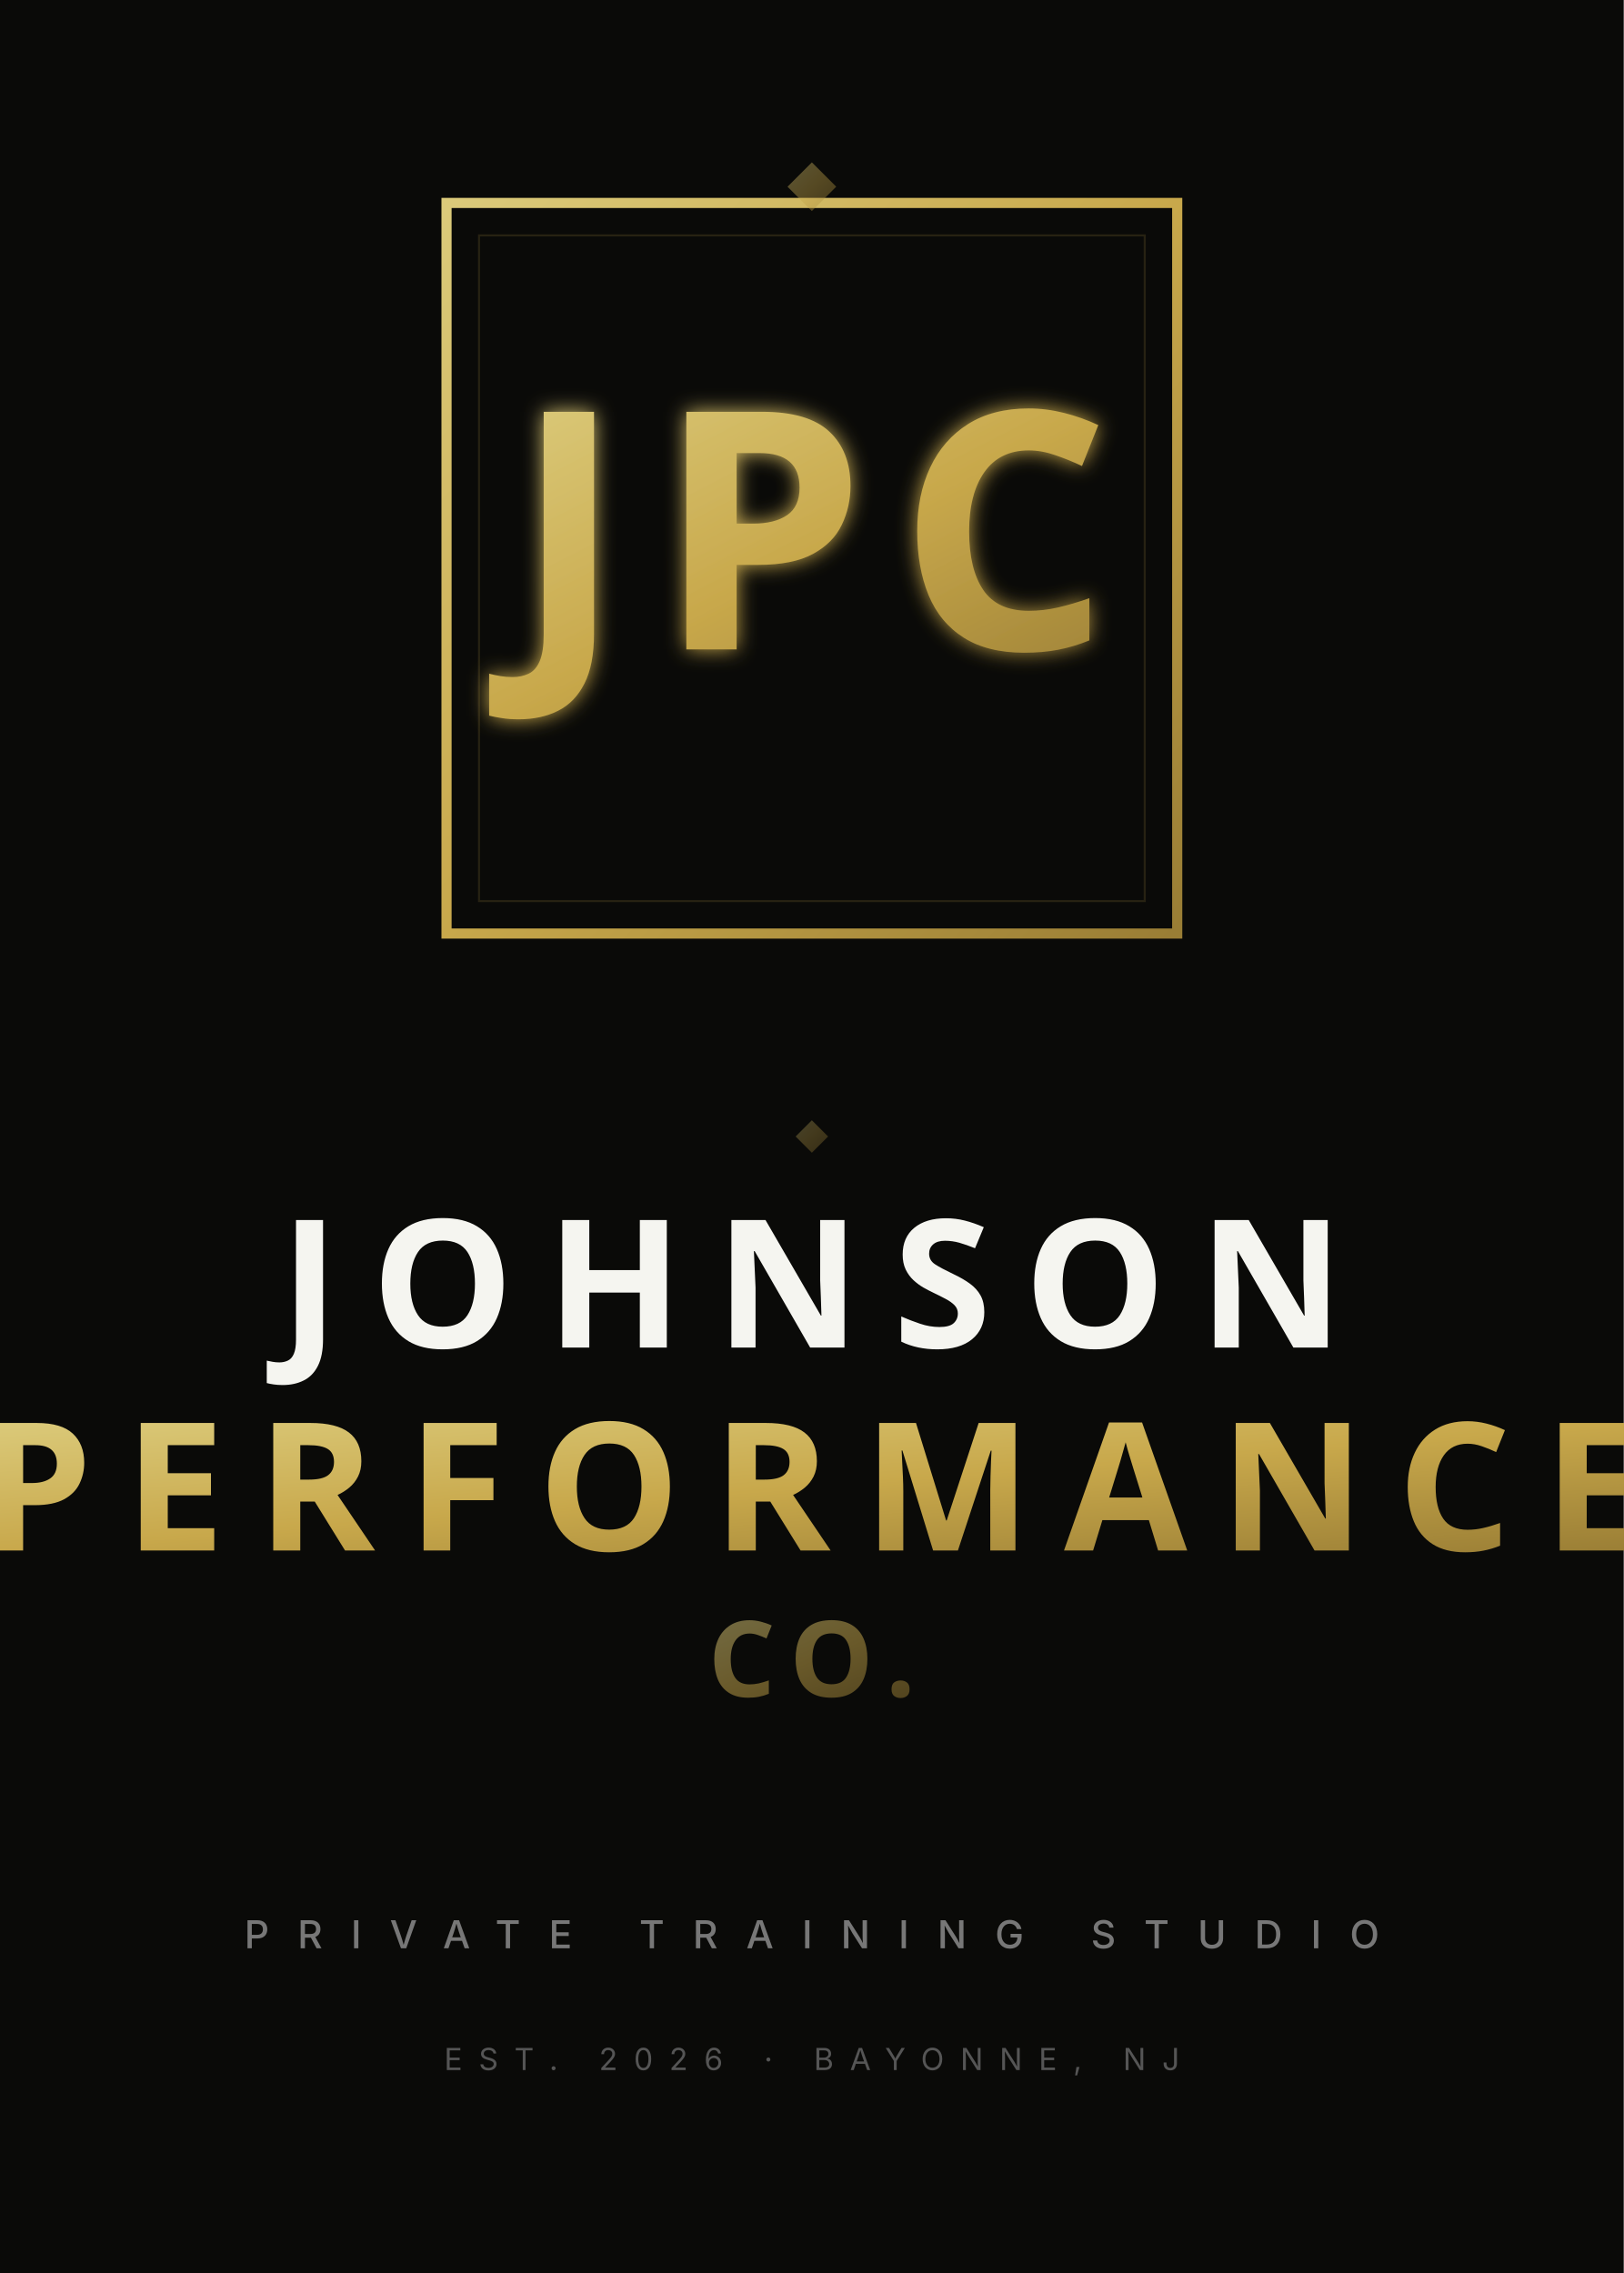
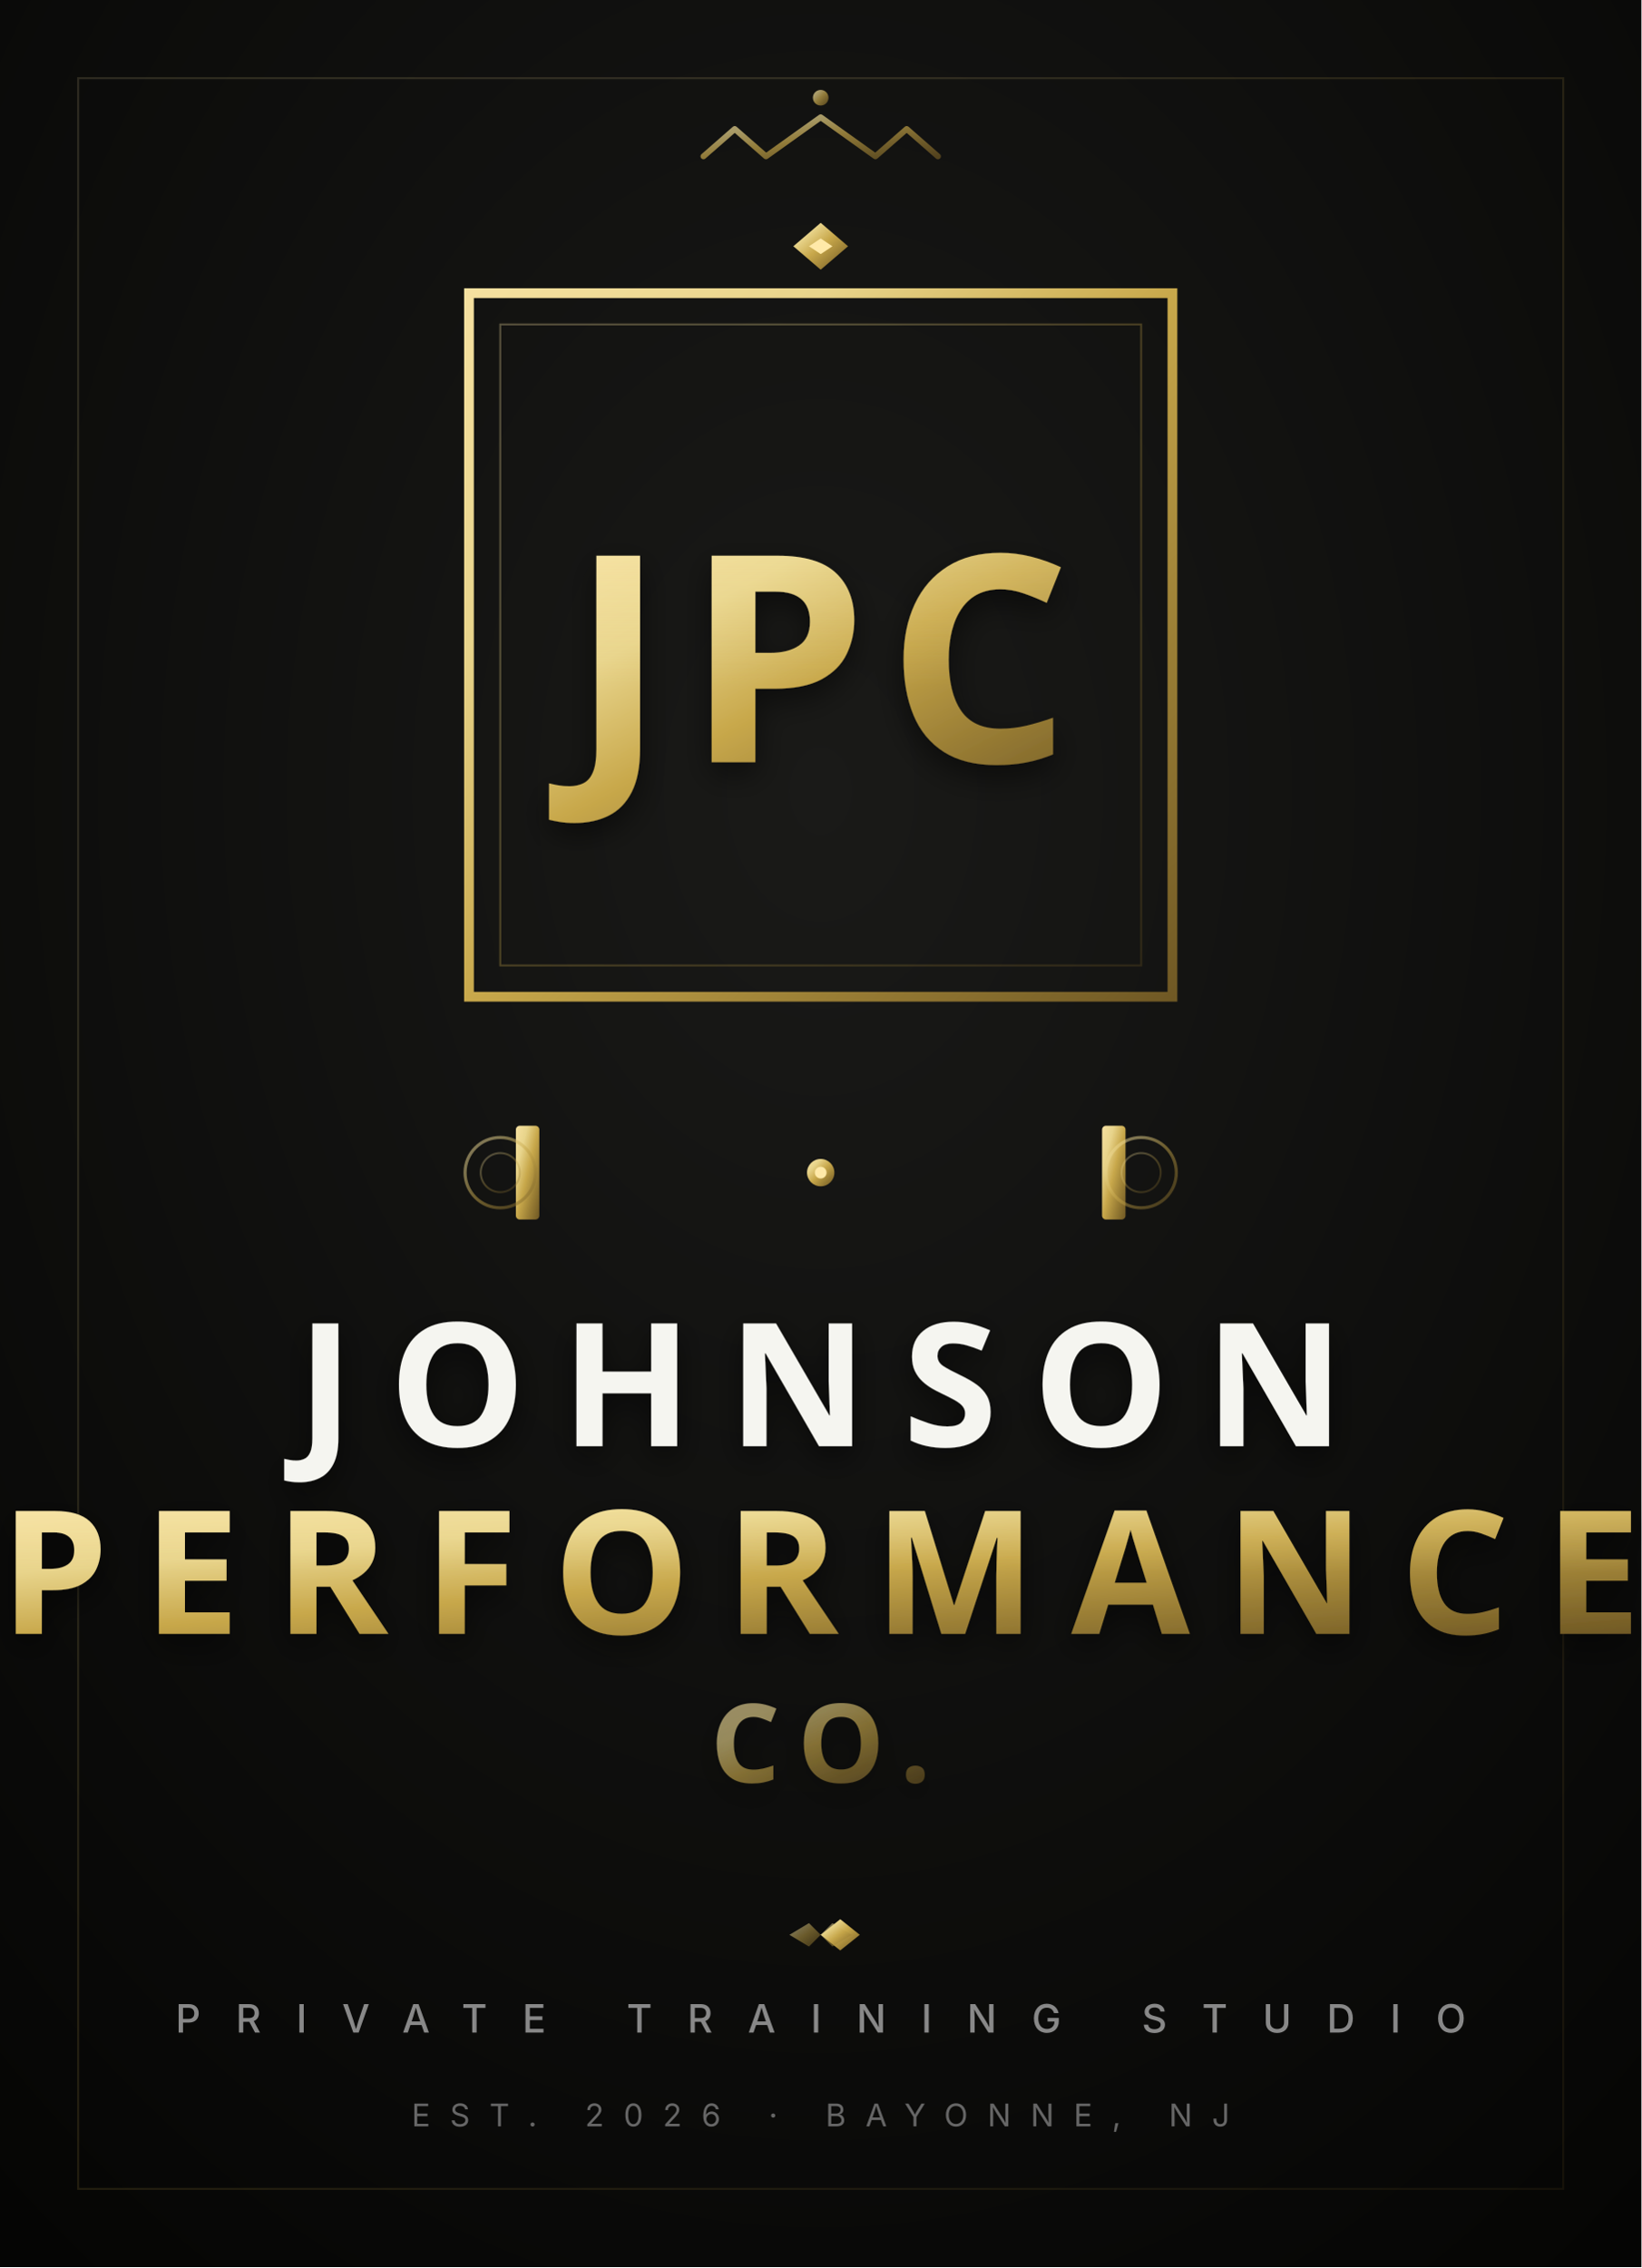
- <svg xmlns="http://www.w3.org/2000/svg" viewBox="0 0 400 560">
+ <svg xmlns="http://www.w3.org/2000/svg" viewBox="0 0 420 580">
  <defs>
-     <linearGradient id="gSt" x1="0%" y1="0%" x2="100%" y2="100%">
-       <stop offset="0%" style="stop-color:#DBCA7A" />
-       <stop offset="50%" style="stop-color:#C8A84B" />
-       <stop offset="100%" style="stop-color:#9A7E35" />
+     <linearGradient id="gMs" x1="0%" y1="0%" x2="100%" y2="100%">
+       <stop offset="0%" stop-color="#F5E0A0" />
+       <stop offset="25%" stop-color="#E8D48B" />
+       <stop offset="50%" stop-color="#C8A84B" />
+       <stop offset="75%" stop-color="#9A7E35" />
+       <stop offset="100%" stop-color="#6F5824" />
    </linearGradient>
-     <filter id="glowSt">
-       <feGaussianBlur stdDeviation="2.5" result="blur" />
-       <feMerge>
-         <feMergeNode in="blur" />
-         <feMergeNode in="SourceGraphic" />
-       </feMerge>
+     <linearGradient id="gShineS" x1="0%" y1="0%" x2="0%" y2="100%">
+       <stop offset="0%" stop-color="#FFF1B8" stop-opacity="0.5" />
+       <stop offset="50%" stop-color="#FFF1B8" stop-opacity="0" />
+     </linearGradient>
+     <radialGradient id="bgDs" cx="50%" cy="35%" r="80%">
+       <stop offset="0%" stop-color="#1A1A18" />
+       <stop offset="100%" stop-color="#050504" />
+     </radialGradient>
+     <filter id="dsS">
+       <feDropShadow dx="0" dy="3" stdDeviation="4" flood-color="#000" flood-opacity="0.5" />
    </filter>
  </defs>
-   <rect width="400" height="560" fill="#0A0A08" />
-   <rect x="110" y="50" width="180" height="180" fill="none" stroke="url(#gSt)" stroke-width="2.5" />
-   <rect x="118" y="58" width="164" height="164" fill="none" stroke="#C8A84B" stroke-width="0.5" opacity="0.15" />
-   <path d="M110,50 L140,50" stroke="url(#gSt)" stroke-width="4.5" fill="none" />
-   <path d="M110,50 L110,80" stroke="url(#gSt)" stroke-width="4.5" fill="none" />
-   <path d="M290,50 L260,50" stroke="url(#gSt)" stroke-width="4.5" fill="none" />
-   <path d="M290,50 L290,80" stroke="url(#gSt)" stroke-width="4.5" fill="none" />
-   <path d="M110,230 L140,230" stroke="url(#gSt)" stroke-width="4.5" fill="none" />
-   <path d="M110,230 L110,200" stroke="url(#gSt)" stroke-width="4.5" fill="none" />
-   <path d="M290,230 L260,230" stroke="url(#gSt)" stroke-width="4.5" fill="none" />
-   <path d="M290,230 L290,200" stroke="url(#gSt)" stroke-width="4.5" fill="none" />
-   <polygon points="200,40 206,46 200,52 194,46" fill="url(#gSt)" opacity="0.4" />
-   <text x="200" y="160" font-family="'Barlow Condensed', 'Arial Narrow', sans-serif" font-size="82" font-weight="800" fill="url(#gSt)" text-anchor="middle" letter-spacing="8" filter="url(#glowSt)">JPC</text>
-   <line x1="140" y1="280" x2="185" y2="280" stroke="url(#gSt)" stroke-width="0.8" opacity="0.3" />
-   <polygon points="200,276 204,280 200,284 196,280" fill="url(#gSt)" opacity="0.3" />
-   <line x1="215" y1="280" x2="260" y2="280" stroke="url(#gSt)" stroke-width="0.8" opacity="0.3" />
-   <text x="200" y="332" font-family="'Barlow Condensed', 'Arial Narrow', sans-serif" font-size="44" font-weight="800" fill="#F5F5F0" text-anchor="middle" letter-spacing="8">JOHNSON</text>
-   <text x="200" y="382" font-family="'Barlow Condensed', 'Arial Narrow', sans-serif" font-size="44" font-weight="800" fill="url(#gSt)" text-anchor="middle" letter-spacing="8">PERFORMANCE</text>
-   <text x="200" y="418" font-family="'Barlow Condensed', 'Arial Narrow', sans-serif" font-size="26" font-weight="700" fill="url(#gSt)" text-anchor="middle" letter-spacing="4" opacity="0.5">CO.</text>
-   <line x1="130" y1="450" x2="270" y2="450" stroke="url(#gSt)" stroke-width="0.5" opacity="0.2" />
-   <text x="200" y="480" font-family="'Inter', sans-serif" font-size="9.5" fill="#777" text-anchor="middle" letter-spacing="7" font-weight="500">PRIVATE TRAINING STUDIO</text>
-   <text x="200" y="510" font-family="'Inter', sans-serif" font-size="7.5" fill="#555" text-anchor="middle" letter-spacing="4" font-weight="400">EST. 2026  ·  BAYONNE, NJ</text>
+   <rect width="420" height="580" fill="url(#bgDs)" />
+   <rect x="20" y="20" width="380" height="540" fill="none" stroke="url(#gMs)" stroke-width="0.5" opacity="0.15" />
+   <g transform="translate(210,40)" opacity="0.7">
+     <path d="M-30,0 L-22,-7 L-14,0 L0,-10 L14,0 L22,-7 L30,0" fill="none" stroke="url(#gMs)" stroke-width="1.5" stroke-linecap="round" stroke-linejoin="round" />
+     <circle cx="0" cy="-15" r="2" fill="url(#gMs)" />
+   </g>
+   <g transform="translate(120,75)">
+     <rect x="0" y="0" width="180" height="180" fill="none" stroke="url(#gMs)" stroke-width="2.5" />
+     <rect x="8" y="8" width="164" height="164" fill="none" stroke="url(#gMs)" stroke-width="0.5" opacity="0.3" />
+     <g stroke="url(#gMs)" stroke-width="5" fill="none">
+       <path d="M0,0 L32,0" />
+       <path d="M0,0 L0,32" />
+       <path d="M180,0 L148,0" />
+       <path d="M180,0 L180,32" />
+       <path d="M0,180 L32,180" />
+       <path d="M0,180 L0,148" />
+       <path d="M180,180 L148,180" />
+       <path d="M180,180 L180,148" />
+     </g>
+     <g transform="translate(90,-12)">
+       <polygon points="0,-6 7,0 0,6 -7,0" fill="url(#gMs)" />
+       <polygon points="0,-2 3,0 0,2 -3,0" fill="#FFE9A8" />
+     </g>
+     <g filter="url(#dsS)">
+       <text x="90" y="120" font-family="'Barlow Condensed', 'Arial Narrow', sans-serif" font-size="74" font-weight="800" fill="url(#gMs)" text-anchor="middle" letter-spacing="5">JPC</text>
+       <text x="90" y="120" font-family="'Barlow Condensed', 'Arial Narrow', sans-serif" font-size="74" font-weight="800" fill="url(#gShineS)" text-anchor="middle" letter-spacing="5" opacity="0.4">JPC</text>
+     </g>
+   </g>
+   <g transform="translate(210,300)">
+     <g transform="translate(-70,0)">
+       <rect x="-8" y="-12" width="6" height="24" rx="1" fill="url(#gMs)" />
+       <circle cx="-12" cy="0" r="9" fill="none" stroke="url(#gMs)" stroke-width="0.8" opacity="0.5" />
+       <circle cx="-12" cy="0" r="5" fill="none" stroke="url(#gMs)" stroke-width="0.5" opacity="0.3" />
+     </g>
+     <line x1="-65" y1="0" x2="-12" y2="0" stroke="url(#gMs)" stroke-width="2" />
+     <circle cx="0" cy="0" r="3.5" fill="url(#gMs)" />
+     <circle cx="0" cy="0" r="1.5" fill="#FFE9A8" />
+     <line x1="12" y1="0" x2="65" y2="0" stroke="url(#gMs)" stroke-width="2" />
+     <g transform="translate(70,0)">
+       <rect x="2" y="-12" width="6" height="24" rx="1" fill="url(#gMs)" />
+       <circle cx="12" cy="0" r="9" fill="none" stroke="url(#gMs)" stroke-width="0.8" opacity="0.5" />
+       <circle cx="12" cy="0" r="5" fill="none" stroke="url(#gMs)" stroke-width="0.5" opacity="0.3" />
+     </g>
+   </g>
+   <g filter="url(#dsS)">
+     <text x="210" y="370" font-family="'Barlow Condensed', 'Arial Narrow', sans-serif" font-size="44" font-weight="800" fill="#F5F5F0" text-anchor="middle" letter-spacing="9">JOHNSON</text>
+     <text x="210" y="418" font-family="'Barlow Condensed', 'Arial Narrow', sans-serif" font-size="44" font-weight="800" fill="url(#gMs)" text-anchor="middle" letter-spacing="9">PERFORMANCE</text>
+     <text x="210" y="418" font-family="'Barlow Condensed', 'Arial Narrow', sans-serif" font-size="44" font-weight="800" fill="url(#gShineS)" text-anchor="middle" letter-spacing="9" opacity="0.4">PERFORMANCE</text>
+     <text x="210" y="456" font-family="'Barlow Condensed', 'Arial Narrow', sans-serif" font-size="28" font-weight="700" fill="url(#gMs)" text-anchor="middle" letter-spacing="5" opacity="0.6">CO.</text>
+   </g>
+   <g transform="translate(210,495)">
+     <line x1="-90" y1="0" x2="-15" y2="0" stroke="url(#gMs)" stroke-width="0.5" opacity="0.4" />
+     <polygon points="-8,0 -3,-3 0,0 -3,3" fill="url(#gMs)" opacity="0.5" />
+     <polygon points="0,0 5,-4 10,0 5,4" fill="url(#gMs)" />
+     <polygon points="8,0 3,-3 0,0 3,3" fill="url(#gMs)" opacity="0.5" />
+     <line x1="15" y1="0" x2="90" y2="0" stroke="url(#gMs)" stroke-width="0.5" opacity="0.4" />
+   </g>
+   <text x="210" y="520" font-family="'Inter', sans-serif" font-size="10" fill="#888" text-anchor="middle" letter-spacing="9" font-weight="500">PRIVATE TRAINING STUDIO</text>
+   <text x="210" y="544" font-family="'Inter', sans-serif" font-size="8" fill="#666" text-anchor="middle" letter-spacing="5" font-weight="400">EST. 2026  ·  BAYONNE, NJ</text>
</svg>
